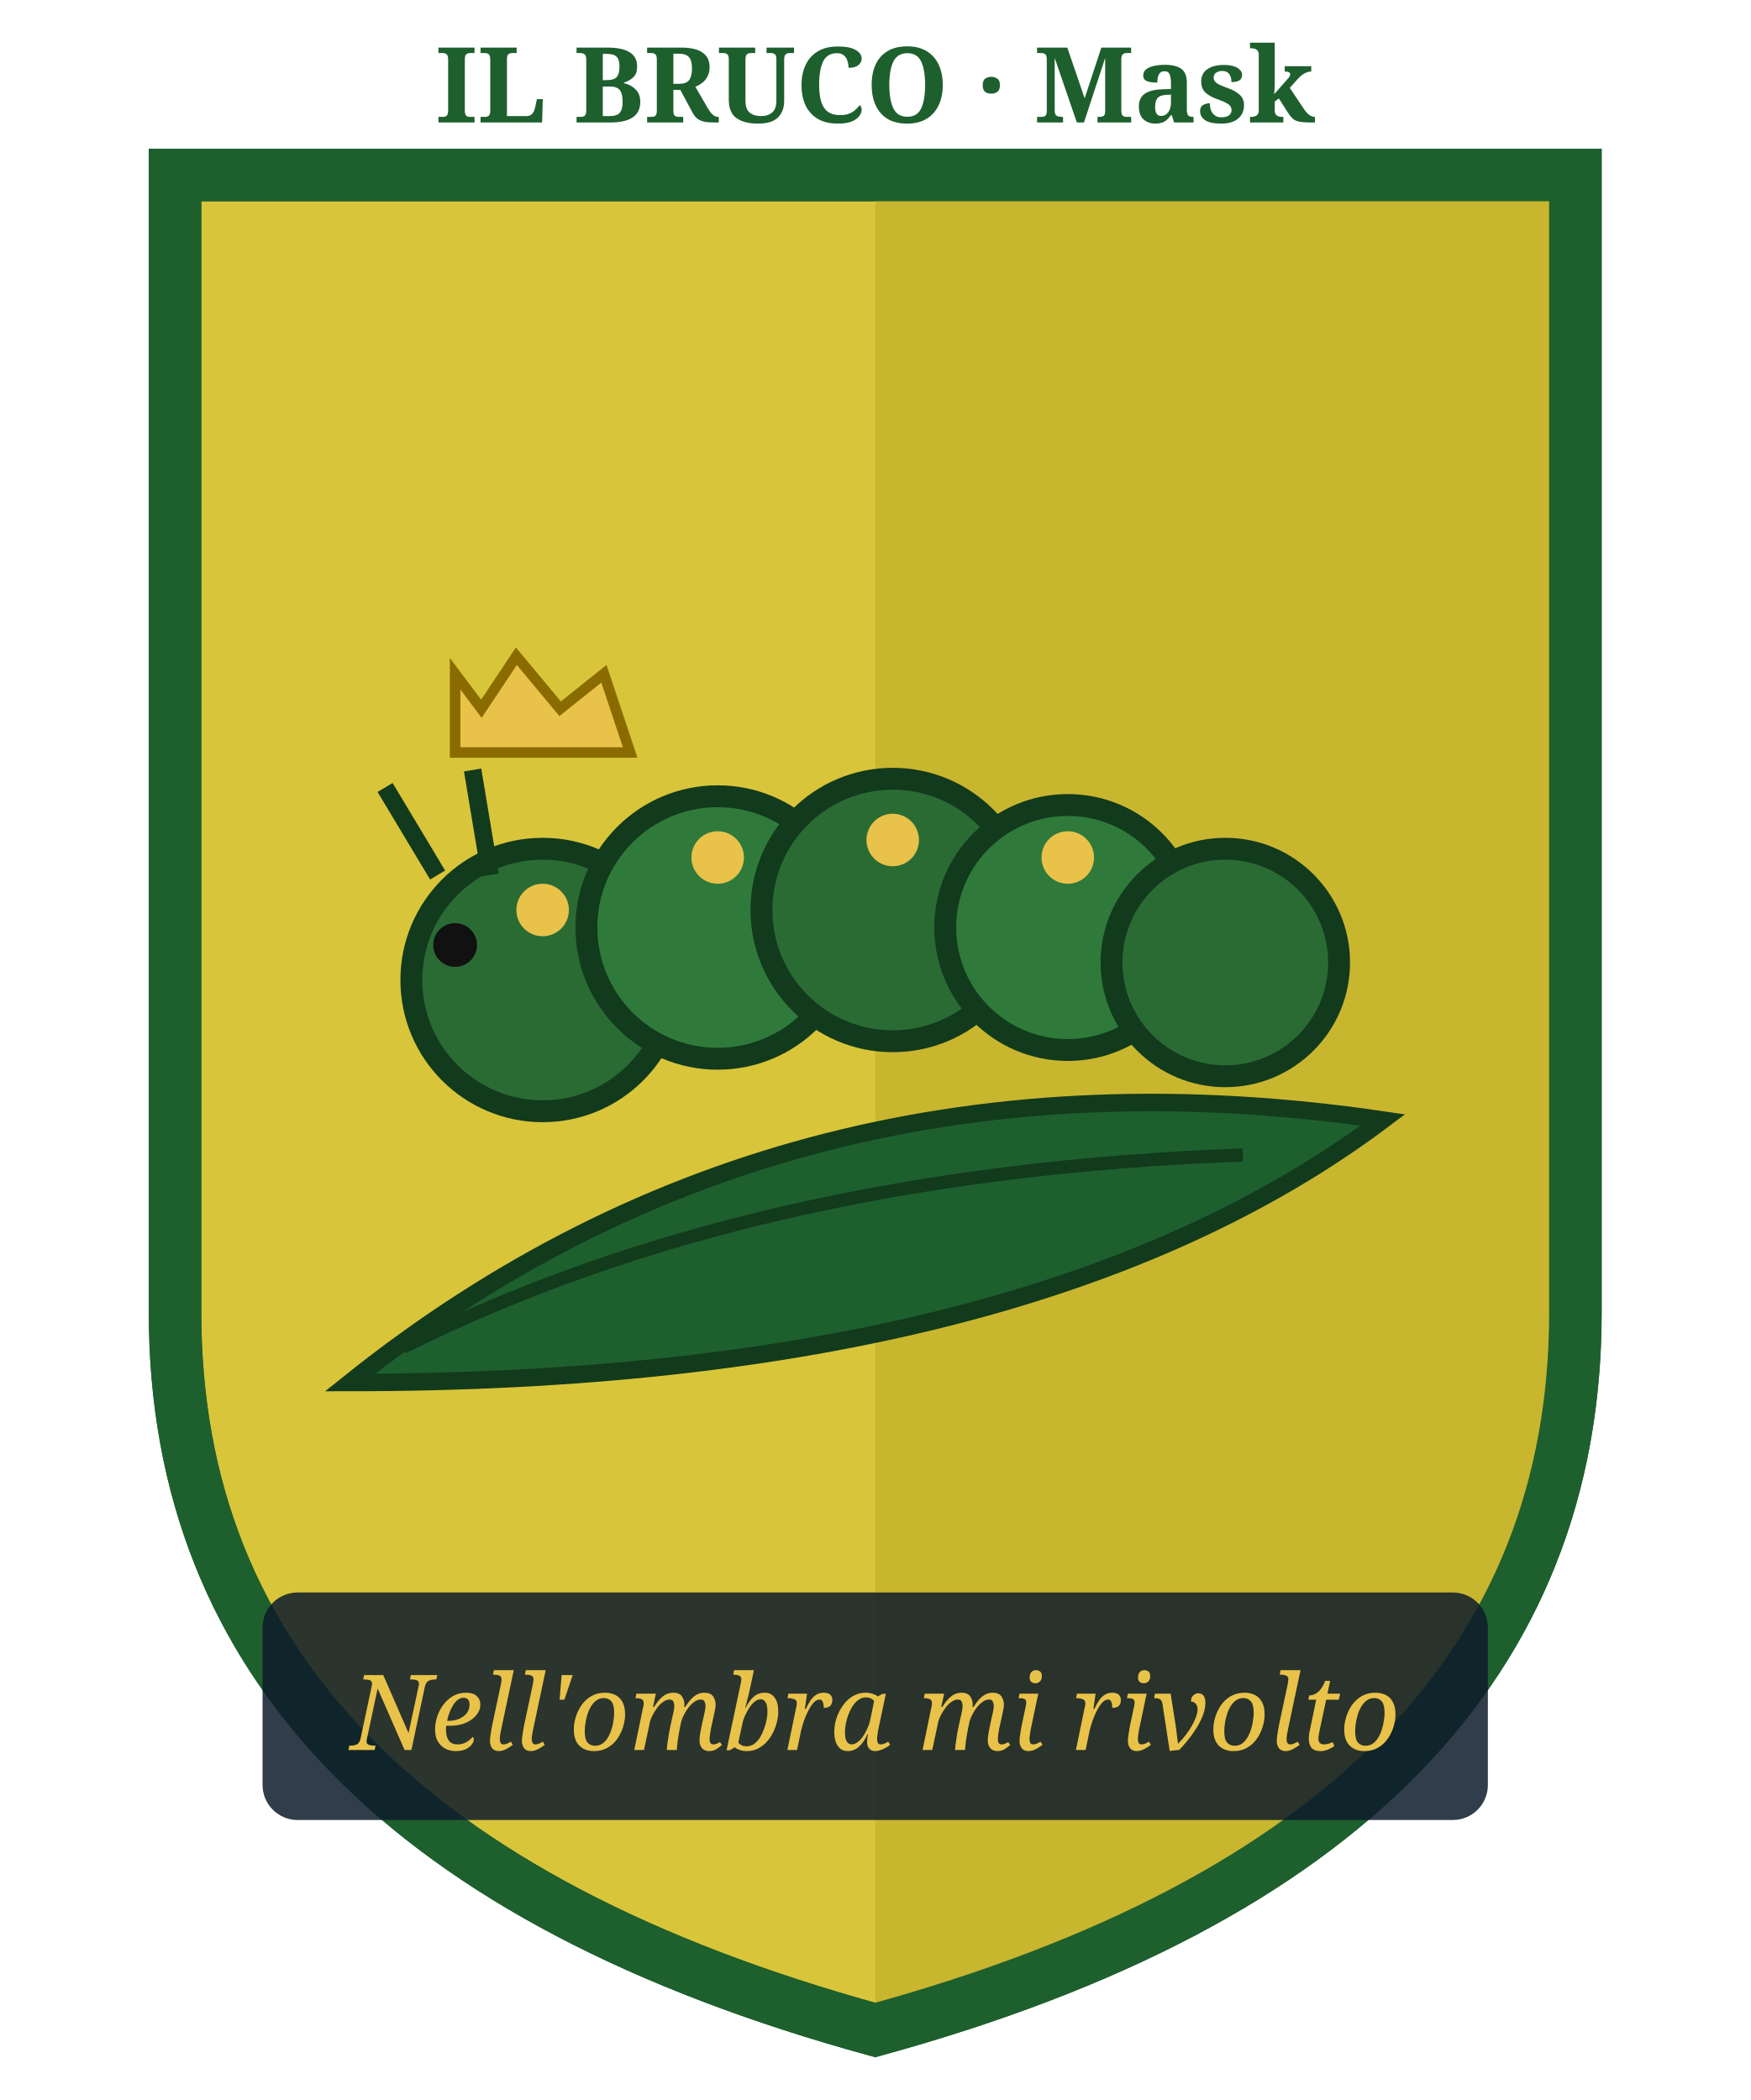
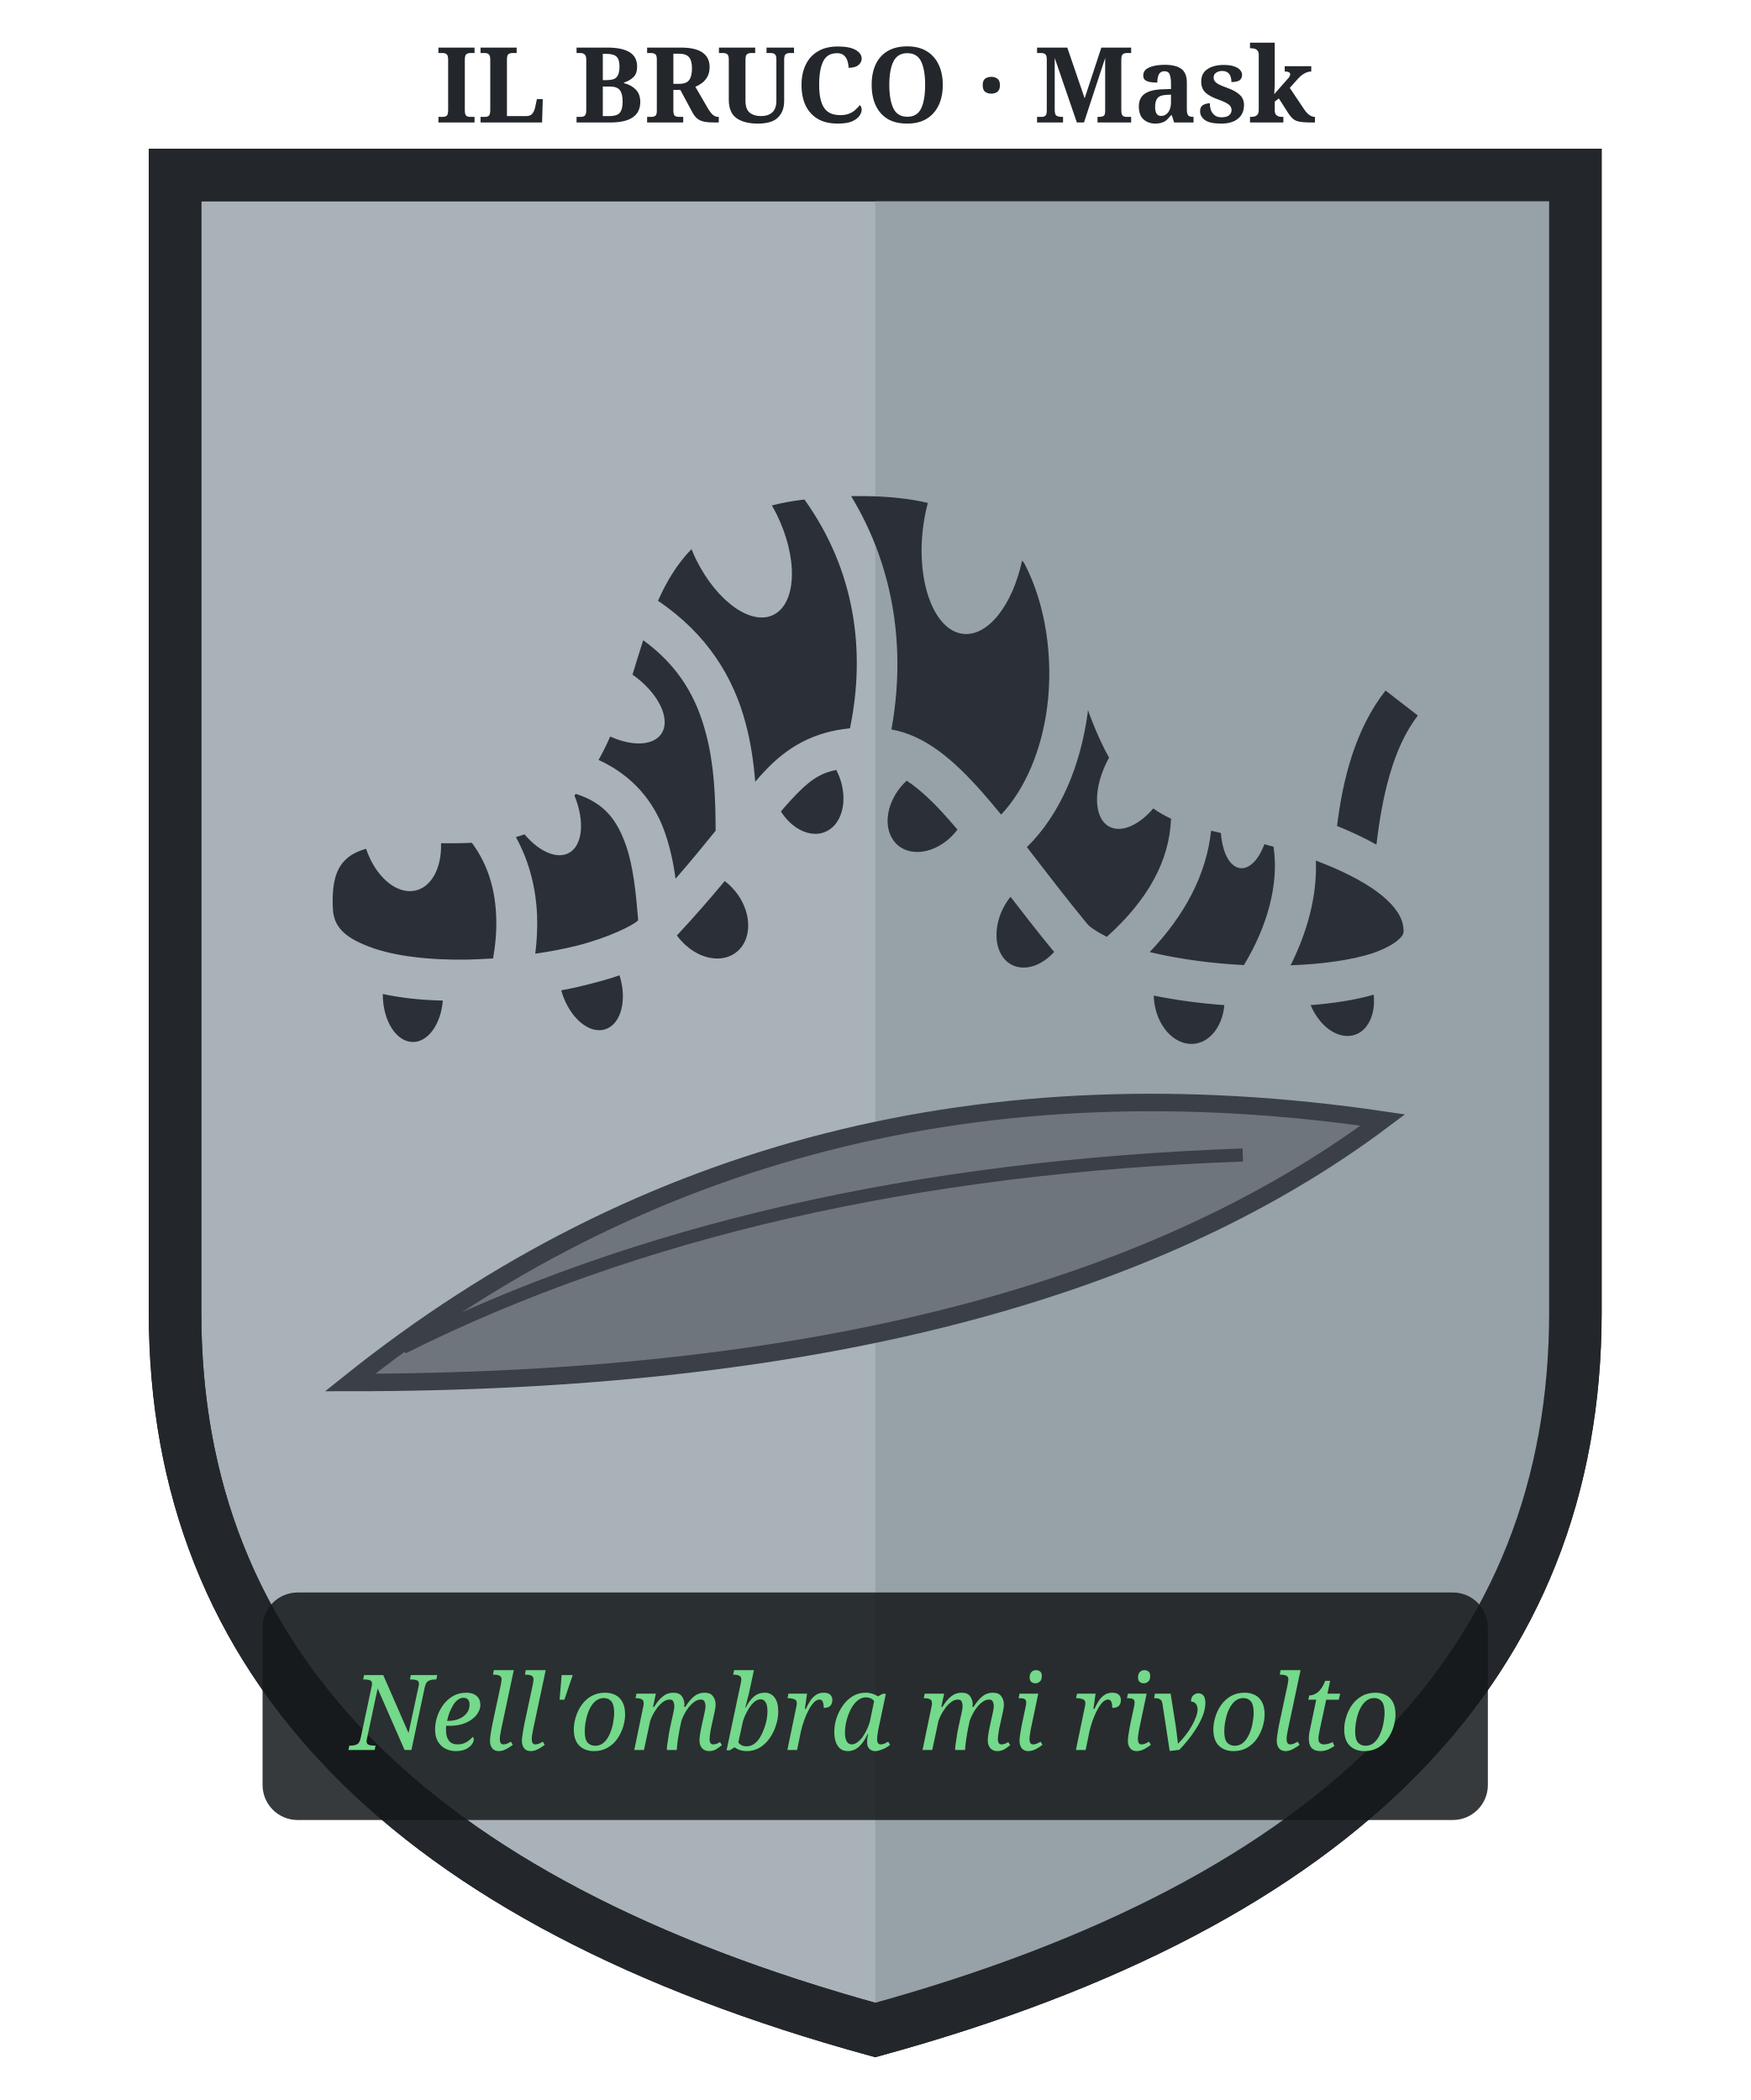
- <svg xmlns="http://www.w3.org/2000/svg" viewBox="0 0 200 240" width="200" height="240" role="img" aria-label="Stemma Contrada del Bruco">
+ <svg xmlns="http://www.w3.org/2000/svg" viewBox="0 0 200 240" width="200" height="240" role="img" aria-label="Stemma Contrada del Bruco — distretto The Silver Weft">
  <defs>
    <clipPath id="b3">
      <path d="M20 20 H180 V150 Q180 210 100 232 Q20 210 20 150 Z" />
    </clipPath>
  </defs>
-   <path d="M20 20 H180 V150 Q180 210 100 232 Q20 210 20 150 Z" fill="#d8c53a" stroke="#1e5f2e" stroke-width="6" />
+   <path d="M20 20 H180 V150 Q180 210 100 232 Q20 210 20 150 Z" fill="#a9b2b8" stroke="#23272b" stroke-width="6" />
  <g clip-path="url(#b3)">
-     <path d="M100 20 H180 V150 Q180 210 100 232 Z" fill="#c9b62f" />
-     <path d="M40 158 q50 -40 118 -30 q-40 30 -118 30z" fill="#1e5f2e" stroke="#123a1c" stroke-width="2" />
-     <path d="M46 154 q40 -20 96 -22" stroke="#123a1c" stroke-width="1.5" fill="none" />
-     <g stroke="#123a1c" stroke-width="2.5">
-       <circle cx="62" cy="112" r="15" fill="#2a6b34" />
-       <circle cx="82" cy="106" r="15" fill="#2f7a3a" />
-       <circle cx="102" cy="104" r="15" fill="#2a6b34" />
-       <circle cx="122" cy="106" r="14" fill="#2f7a3a" />
-       <circle cx="140" cy="110" r="13" fill="#2a6b34" />
+     <path d="M100 20 H180 V150 Q180 210 100 232 Z" fill="#97a1a8" />
+     <path d="M40 158 q50 -40 118 -30 q-40 30 -118 30z" fill="#6e767c" stroke="#3a4046" stroke-width="2" />
+     <path d="M46 154 q40 -20 96 -22" stroke="#3a4046" stroke-width="1.5" fill="none" />
+     <g fill="#2b3036">
+       <g transform="translate(32.59 21.39) scale(0.26018)">
+         <path d="M248.5 135.7c19.6 32.3 23.9 68.6 17.7 102.5 15.1 2.7 27.5 13.6 39.9 27.6 2.7 3.1 5.5 6.4 8.3 9.8 10.6-11.3 17.7-28.2 20.2-47.2 2.8-21.8-.7-45.4-10-63.1-.3-.4-.7-.9-1-1.3a22.65 43.28 6.281 0 1-26.1 32.2 22.65 43.28 6.281 0 1-17.5-45.9 22.65 43.28 6.281 0 1 2.2-11.6c-8-1.9-17.3-2.9-28.1-3zm-20.5 1.5c-5.2.6-10 1.5-14.3 2.6a37.86 20.25 64.9 0 1 2.1 3.9 37.86 20.25 64.9 0 1-.9 43.9 37.86 20.25 64.9 0 1-34.4-23.9 37.86 20.25 64.9 0 1-2.1-4.7c-6.3 6.5-10.9 14.1-14.7 22.7 21.7 14.6 33.3 33.9 38.5 53.9 2.3 8.5 3.5 17.1 4.2 25.6 1.2-1.5 2.5-2.9 3.8-4.3 10.3-11.1 21.8-17.6 37.8-19.2 7-33.8 2.3-69.4-20-100.5zM157.2 199c-1.6 4.9-3.1 10-4.7 15.1a25.71 14.31 34.53 0 1 12.6 26.1 25.71 14.31 34.53 0 1-22.4 1.1c-1.5 3.5-3.2 6.9-5.1 10.3 15.2 6.9 24.5 18.6 29.1 31.8 2.3 6.6 3.8 13.5 4.7 20.4 6.8-7.8 12.5-14.8 17.6-21.1 0-14.8-.7-29.4-4.2-42.5-4.1-15.8-11.7-29.6-27.6-41.2zm326 22.1c-13.4 17.1-18.8 39.2-21.3 59.5.1.1.3.1.5.2 5.8 2.4 11.5 5 16.8 8 2.4-20.5 7.1-42.5 18.2-56.7zm-130.7 8.6c0 .4-.1.7-.1 1.1-3 22.6-11.7 44.4-26.7 59.1 8 10.3 16.6 21.7 26.4 33.6 1.2 1.5 4.3 3.6 8.7 5.8 18.2-16.4 27.5-33.5 28.2-51.9-2.8-1.3-5.4-2.8-7.8-4.5a14.31 25.71 27.97 0 1-19.3 8 14.31 25.71 27.97 0 1-.6-29.4 14.31 25.71 27.97 0 1 .5-.9l-1.8-3.3c-2.8-5.6-5.3-11.5-7.5-17.6zM242 256c-7.9 1.5-12.8 5.5-19.9 13.2-1.4 1.5-2.9 3.2-4.4 5a20.74 15.03 67.92 0 0 .2.4 20.74 15.03 67.92 0 0 22.5 6.5A20.74 15.03 67.92 0 0 242 256zm30.9 4.7a15.58 20.74 40.18 0 0-6.6 25 15.58 20.74 40.18 0 0 23.9 1.6 15.58 20.74 40.18 0 0 5-5.1c-1.3-1.5-2.6-3.1-3.9-4.5-6.7-7.7-12.8-13.3-18.4-17zm-145.3 5.8c-.2.2-.4.5-.6.7a25.71 14.31 62.03 0 1-2.5 25.3 25.71 14.31 62.03 0 1-19.4-8.2c-1.2.4-2.5.8-3.8 1.2 6.2 11.2 8.8 23.2 9.3 34.1.2 6-.1 11.8-.8 17.1 6.4-.9 12.6-2.1 18.2-3.5 14-3.5 25-9.1 26.8-11 .1-.1.1-.2.2-.2-1-12.2-2.2-23.7-5.3-32.7-3.8-10.8-9.1-18.7-22.1-22.8zm279 16.2c-2.1 19.3-11.6 37.2-27 53.3.5.1.9.2 1.4.3 11.9 2.8 25.9 4.7 40 5.4 10.3-17 15.5-35.7 13-52-1.3-.3-2.7-.7-4-1.1a10.65 21.91 5.821 0 1-10.8 10.5 10.65 21.91 5.821 0 1-8.3-15.4c-1.5-.4-2.9-.7-4.3-1zM81.97 288c-4.53.2-9.08.2-13.55.2a25.89 16.75 75.16 0 1-11.93 20.9 25.89 16.75 75.16 0 1-20.99-18.5c-3.11.9-5.69 2.1-7.62 3.6-4.52 3.6-7.62 9-6.95 22.8.38 7.8 5.04 12.5 15.86 16.6 10.81 4.2 26.75 6 43.35 5.7 3.69-.1 7.41-.3 11.12-.5 1.02-5.7 1.65-12 1.38-18.5-.46-11-3.12-22.1-10.67-32.3zm370.63 7.8c.6 15.6-3.8 31.4-11.1 46 13.9-.5 26.7-2.3 35.7-5.2 5.6-1.9 9.7-4.2 11.7-6.1 2.1-1.9 2.3-2.7 2.2-4.5-.3-4.9-3.2-9.6-9.3-14.7-6-5-15-9.8-24.9-13.8-1.4-.6-2.9-1.1-4.3-1.7zm-259.6 9c-6 7.2-12.8 15.1-21 23.9a20.77 16.07 52.56 0 0 4 4.4 20.77 16.07 52.56 0 0 24.7.2 20.77 16.07 52.56 0 0-6-27.1 20.77 16.07 52.56 0 0-1.7-1.4zm125.5 6.9a14.85 20.66 27.26 0 0-3.2 26.7 14.85 20.66 27.26 0 0 22.4-2.5c-.3-.3-.6-.7-.9-1-6.7-8.2-12.6-15.8-18.3-23.2zm-171.7 34.5c-4.8 1.7-10.1 3.1-15.8 4.5-3.1.8-6.4 1.5-9.8 2.1a20.74 13.19 72.3 0 0 2.8 6.9 20.74 13.19 72.3 0 0 19.9 8.2 20.74 13.19 72.3 0 0 2.9-21.7zm-103.96 8.2a13.25 20.94 0 0 0 0 .2 13.25 20.94 0 0 0 13.25 20.9 13.25 20.94 0 0 0 13.12-18.2c-9.16-.2-18.08-1.1-26.37-2.9zm435.16.3c-8.3 2.4-17.7 3.8-27.7 4.6a20.48 14.24 70.89 0 0 3.2 5.7 20.48 14.24 70.89 0 0 21.1 3.9 20.48 14.24 70.89 0 0 3.4-14.2zm-96.6.4a20.76 15.54 83.84 0 0 1.2 7.4 20.76 15.54 83.84 0 0 20.4 12.7 20.76 15.54 83.84 0 0 9.4-15.9c-10.7-.8-21.3-2.2-31-4.2z" />
+       </g>
    </g>
-     <g fill="#e9c24a">
-       <circle cx="62" cy="104" r="3" />
-       <circle cx="82" cy="98" r="3" />
-       <circle cx="102" cy="96" r="3" />
-       <circle cx="122" cy="98" r="3" />
-     </g>
-     <circle cx="52" cy="108" r="2.5" fill="#111" />
-     <path d="M50 100 l-6 -10 M56 100 l-2 -12" stroke="#123a1c" stroke-width="2" />
-     <path d="M52 86 h20 l-3 -9 -5 4 -5 -6 -4 6 -3 -4z" fill="#e9c24a" stroke="#8a6b00" stroke-width="1.2" />
  </g>
-   <path d="M20 20 H180 V150 Q180 210 100 232 Q20 210 20 150 Z" fill="none" stroke="#1e5f2e" stroke-width="6" />
-   <rect x="30" y="182" width="140" height="26" rx="4" fill="#0d1b2a" opacity="0.85" />
-   <text x="100" y="200" font-family="Georgia,serif" font-size="12" fill="#e9c24a" text-anchor="middle" font-style="italic">Nell'ombra mi rivolto</text>
-   <text x="100" y="14" font-family="Georgia,serif" font-size="12" fill="#1e5f2e" text-anchor="middle" font-weight="bold">IL BRUCO · Mask</text>
+   <path d="M20 20 H180 V150 Q180 210 100 232 Q20 210 20 150 Z" fill="none" stroke="#23272b" stroke-width="6" />
+   <rect x="30" y="182" width="140" height="26" rx="4" fill="#14171a" opacity="0.85" />
+   <text x="100" y="200" font-family="Georgia,serif" font-size="12" fill="#74d98a" text-anchor="middle" font-style="italic">Nell'ombra mi rivolto</text>
+   <text x="100" y="14" font-family="Georgia,serif" font-size="12" fill="#23272b" text-anchor="middle" font-weight="bold">IL BRUCO · Mask</text>
</svg>
